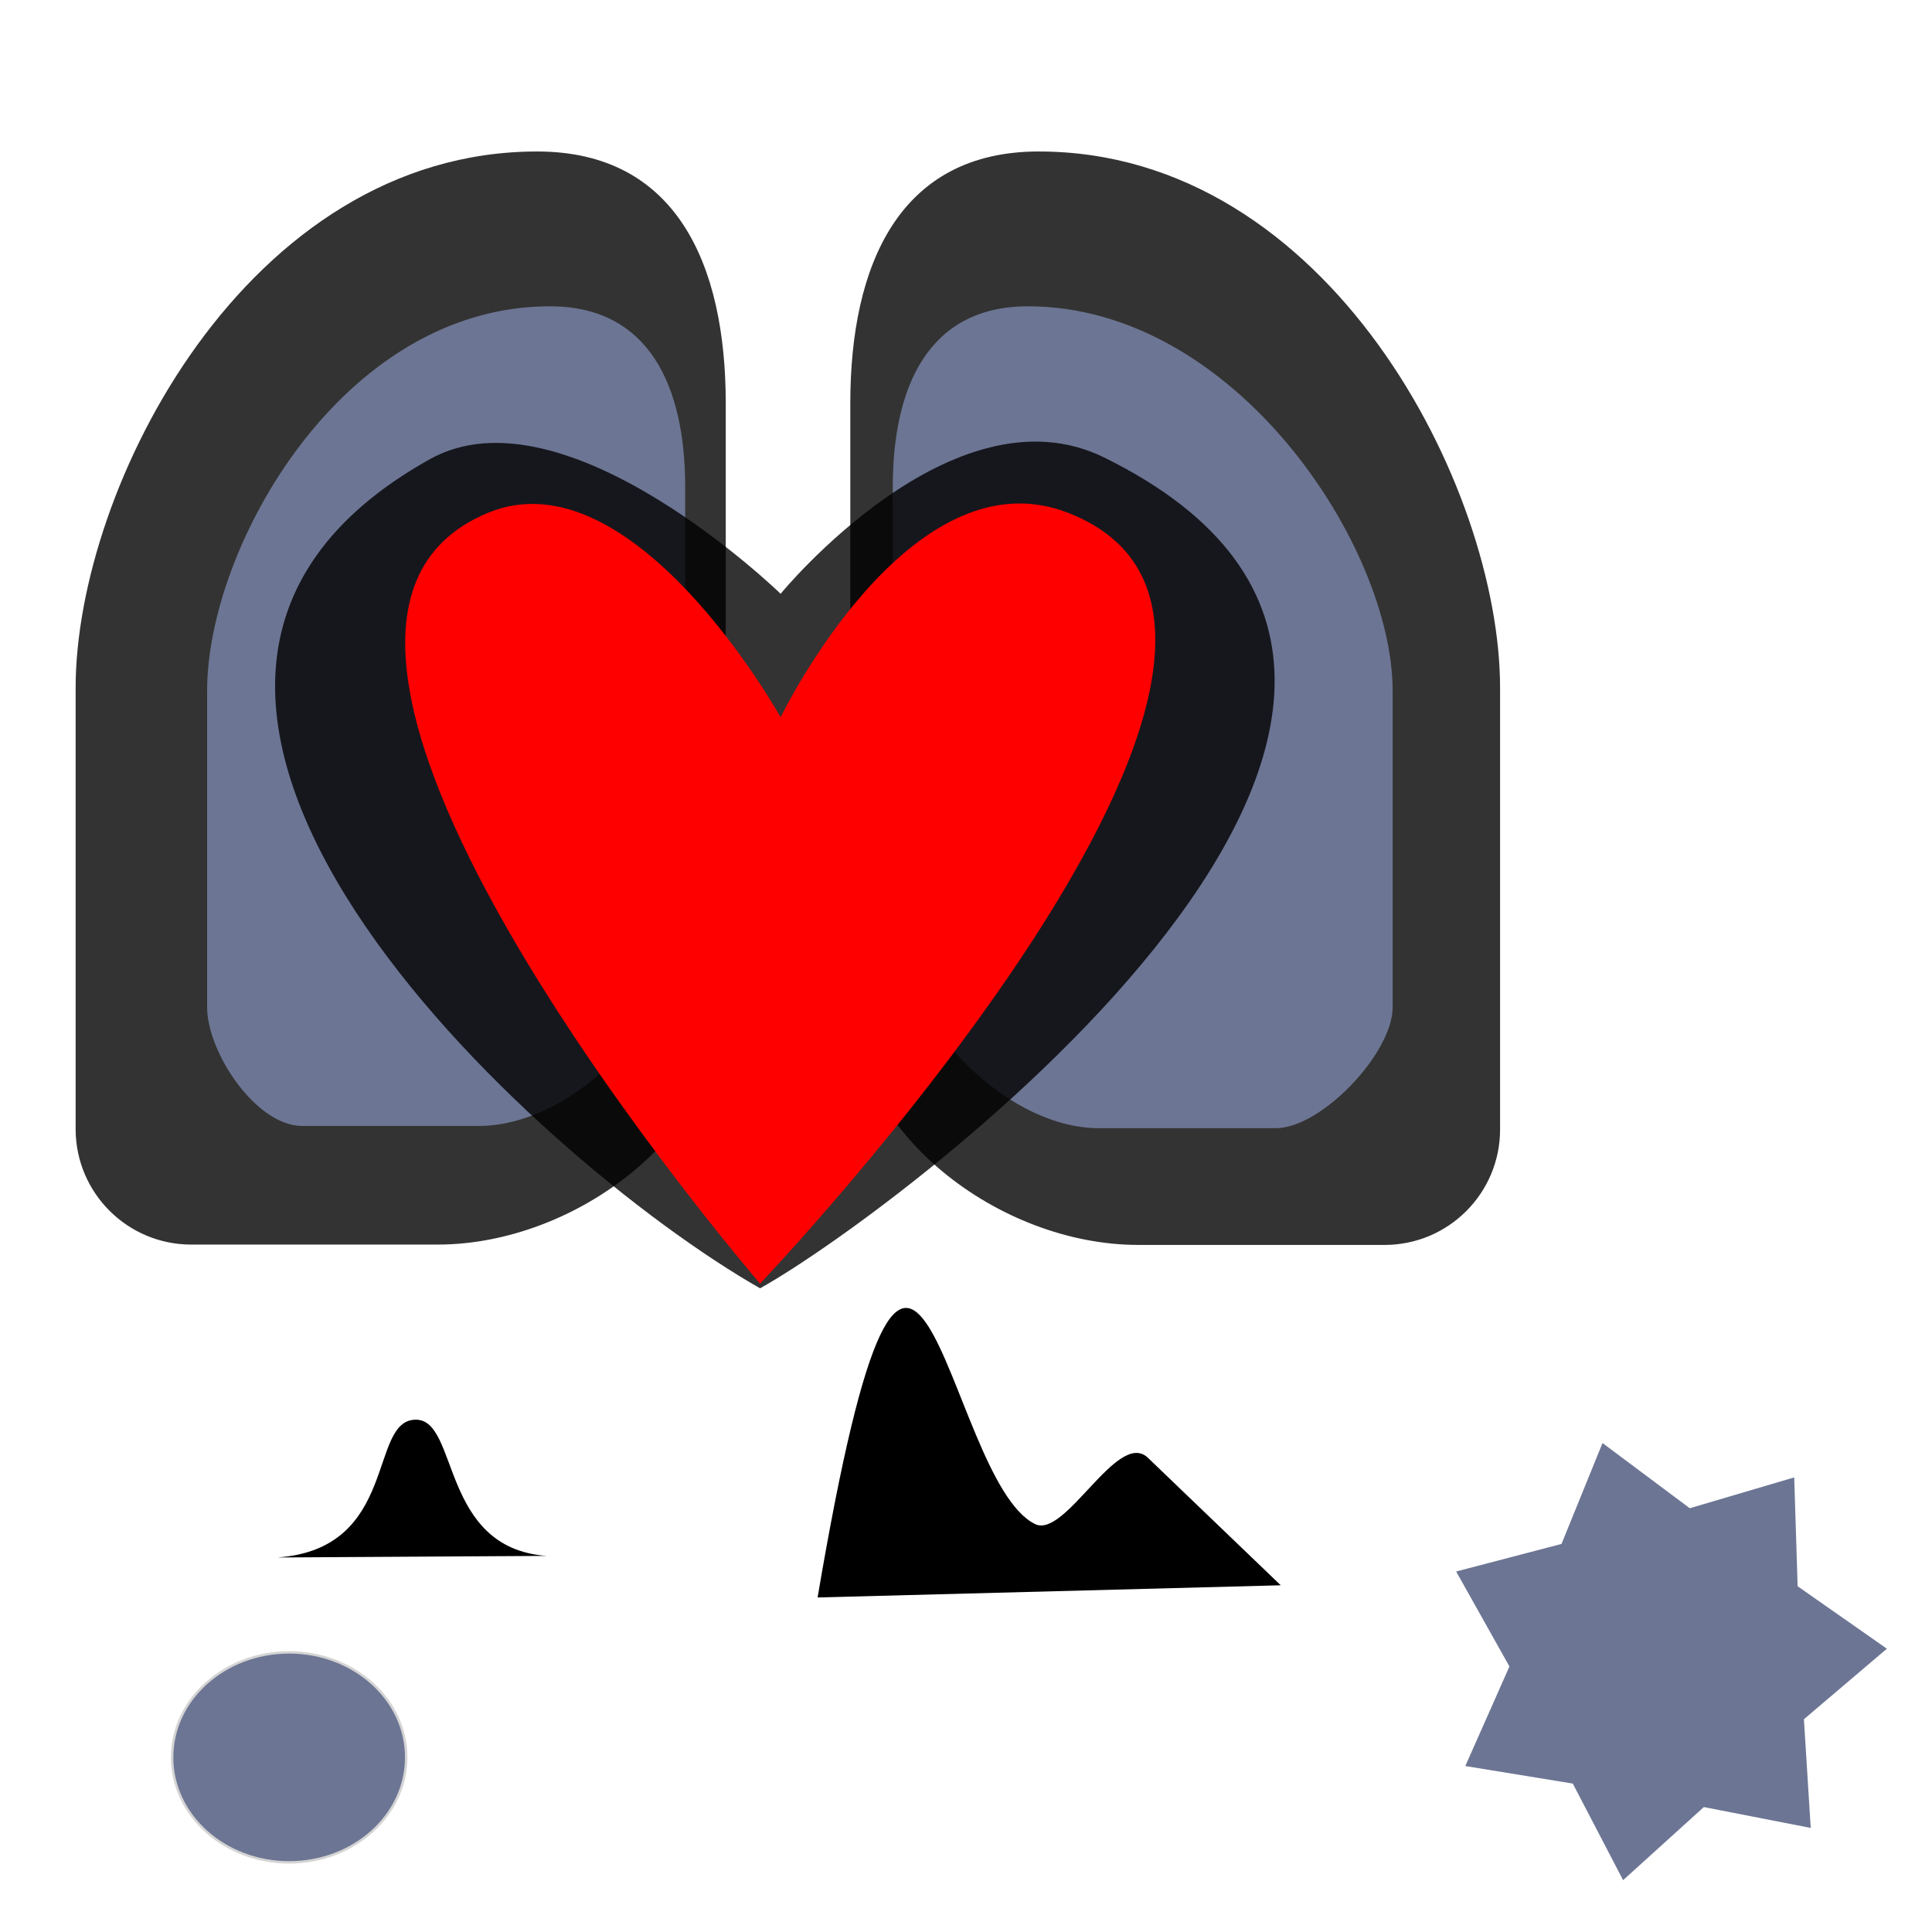
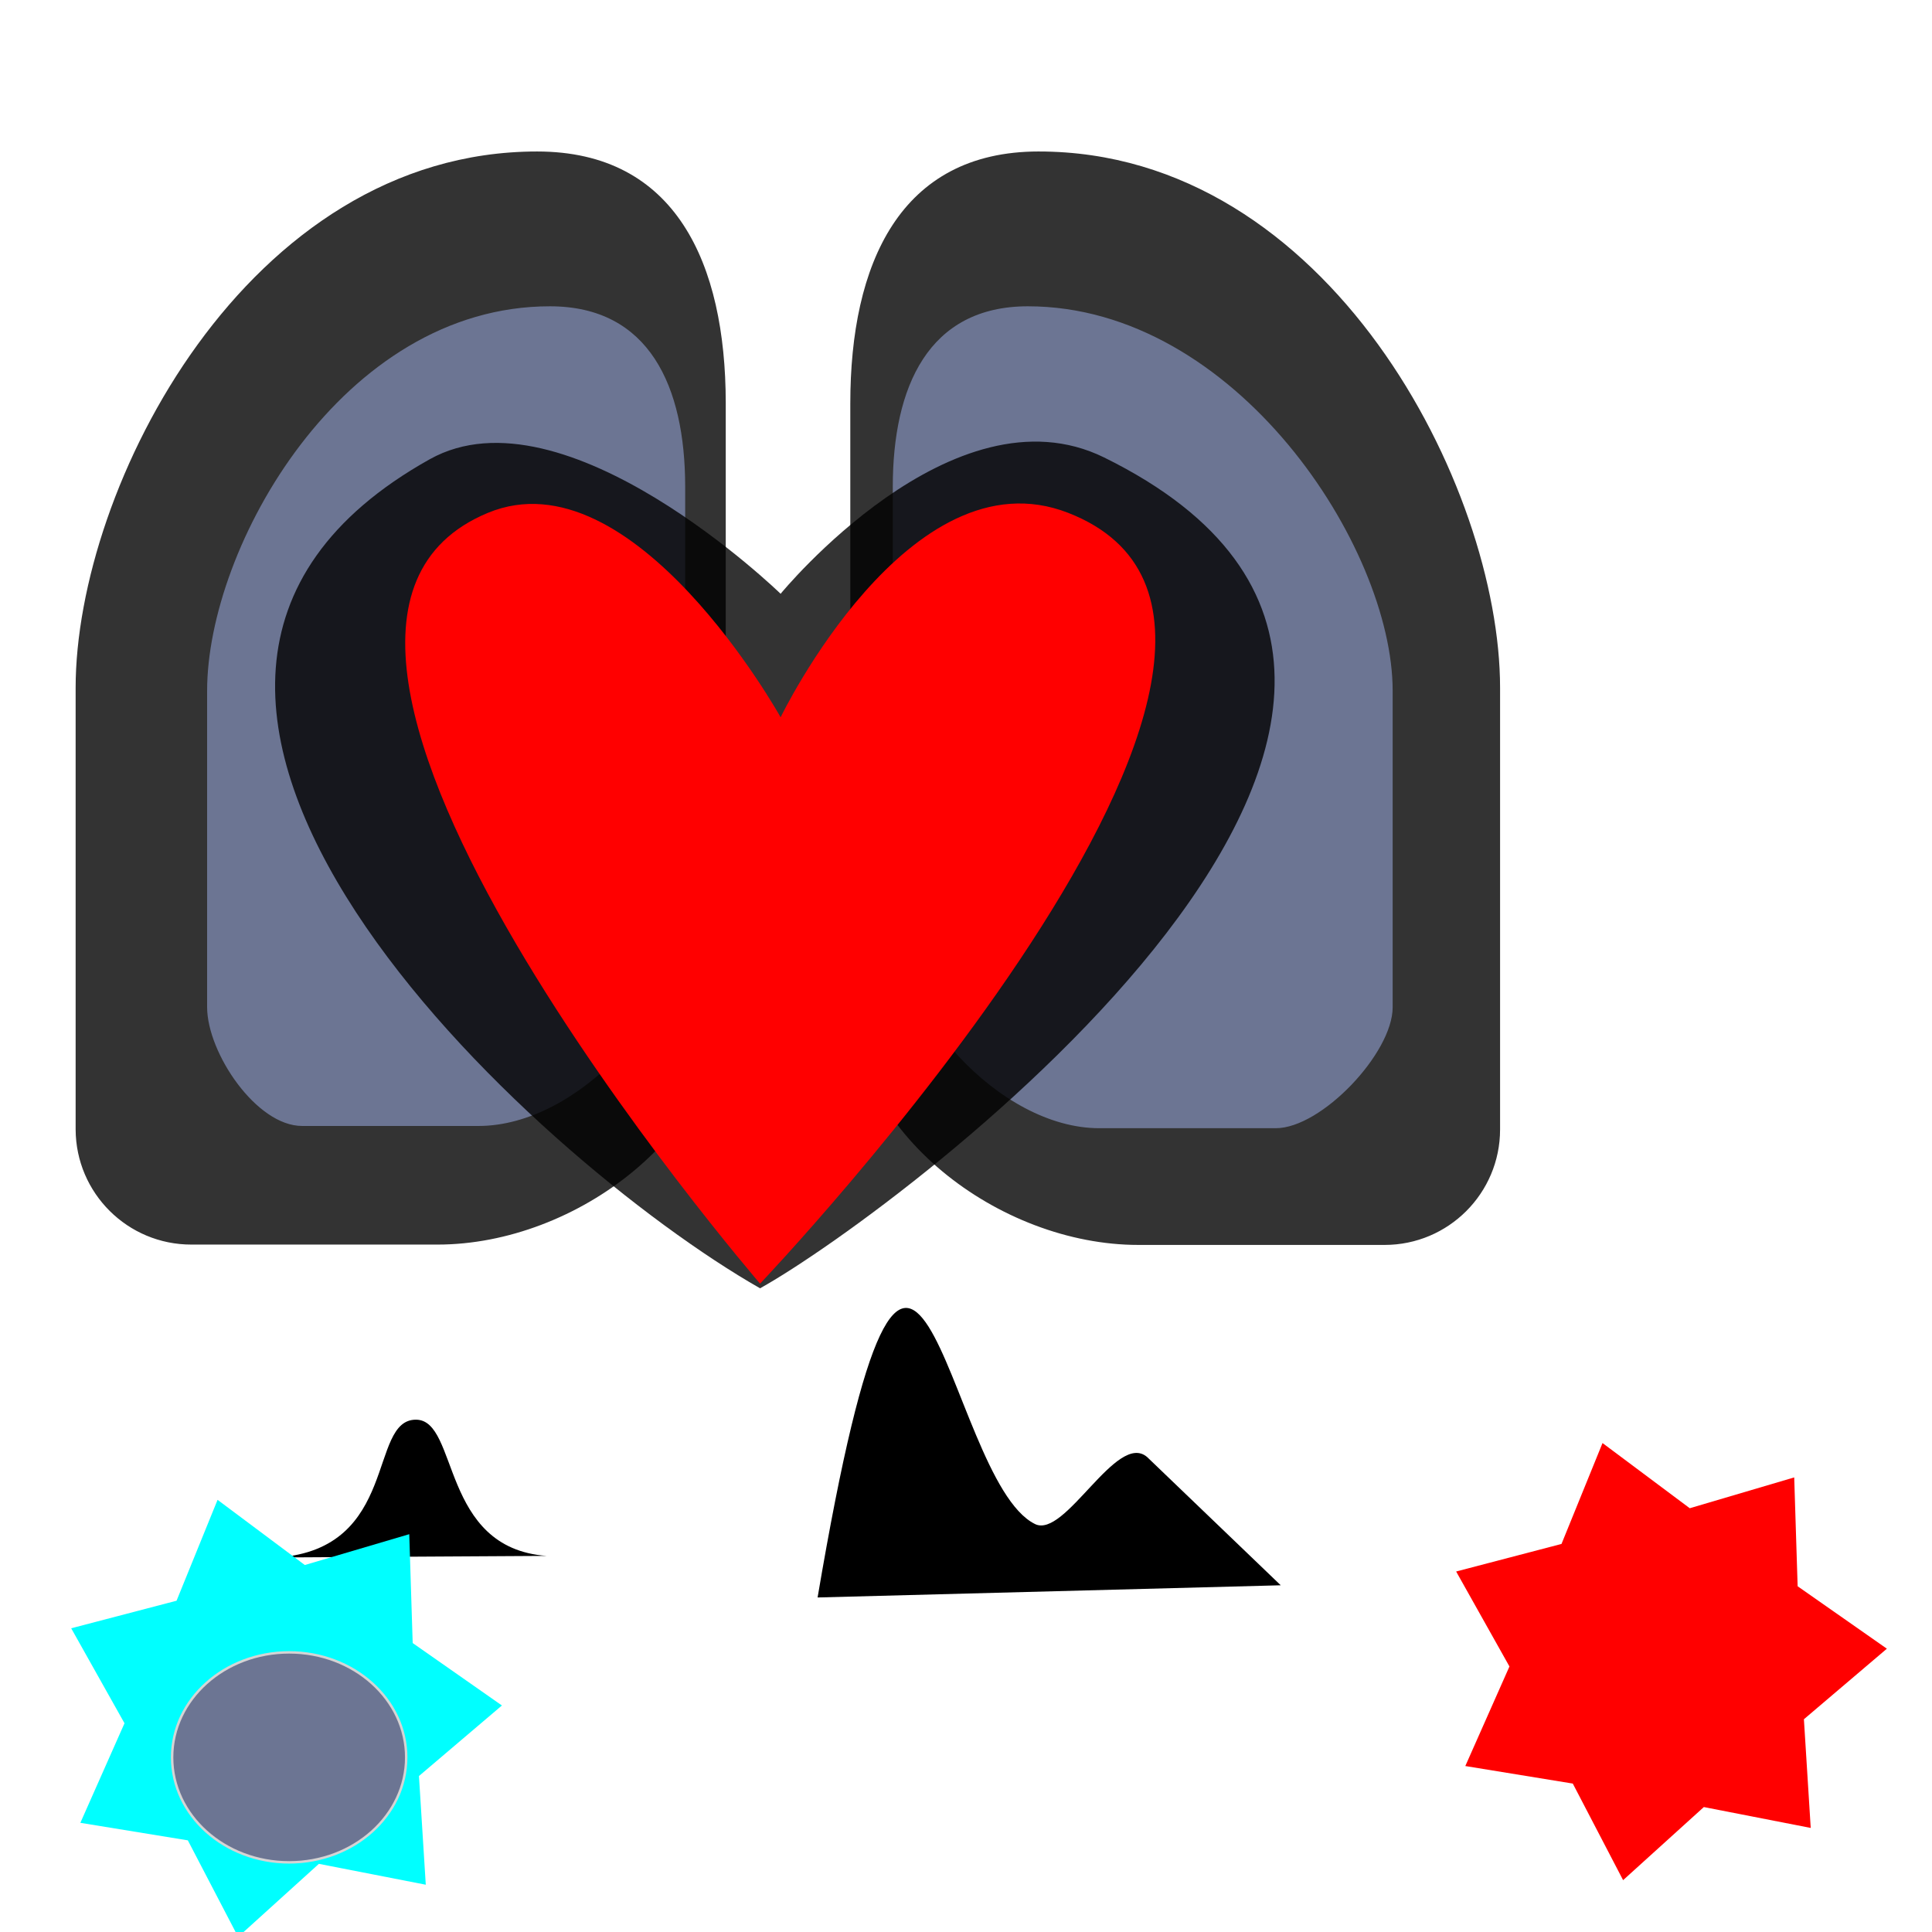
- <svg xmlns="http://www.w3.org/2000/svg" width="210mm" height="210mm" viewBox="0 0 210 210" version="1.1" id="svg515">
+ <svg xmlns="http://www.w3.org/2000/svg" xmlns:xlink="http://www.w3.org/1999/xlink" width="210mm" height="210mm" viewBox="0 0 210 210" version="1.1" id="svg515">
  <defs id="defs509" />
  <g id="layer1">
    <g id="g6263" style="display:inline;fill-opacity:1">
      <path id="use6257" style="display:inline;opacity:0.8;fill:#000000;fill-opacity:1;stroke:none;stroke-width:1.233;stroke-linecap:butt;stroke-linejoin:miter;stroke-miterlimit:4;stroke-dasharray:none;stroke-dashoffset:0;stroke-opacity:1" d="m 112.905,16.466 c 31.504,0 50.147,36.498 50.147,58.298 v 48.002 c 0,6.932 -5.62,12.552 -12.552,12.552 h -26.769 c -15.092,0 -31.307,-12.232 -31.307,-27.324 V 43.851 c 0,-15.154 5.388,-27.386 20.481,-27.386 z M 8.221,74.763 v 48.002 c 0.027,6.93 5.66,12.529 12.589,12.515 h 26.757 c 15.092,0 31.319,-12.232 31.319,-27.324 V 43.753 c -0.025,-15.092 -5.413,-27.287 -20.505,-27.287 -31.504,0 -50.16,36.498 -50.16,58.298 z" class="cls-14" />
      <path id="use6255" style="display:inline;opacity:1;fill:#6c7593;fill-opacity:1;stroke:none;stroke-width:1.233;stroke-linecap:butt;stroke-linejoin:miter;stroke-miterlimit:4;stroke-dasharray:none;stroke-dashoffset:0;stroke-opacity:1" d="m 111.723,33.293 c 22.583,0 39.653,26.163 39.653,41.79 V 109.492 c 0,4.969 -7.734,13.139 -12.703,13.139 h -19.189 c -10.819,0 -22.442,-12.91 -22.442,-23.728 V 52.924 c 0,-10.863 3.863,-19.631 14.681,-19.631 z M 22.513,75.083 V 109.492 c 0.02,4.967 5.365,12.905 10.332,12.895 h 19.18 c 10.819,0 22.451,-12.692 22.451,-23.51 V 52.853 c -0.018,-10.819 -3.88,-19.56 -14.699,-19.56 -22.583,0 -37.264,26.163 -37.264,41.79 z" class="cls-14" />
      <path id="use6871" style="display:inline;vector-effect:none;fill-opacity:1;fill:#000000" d="m 30.159,169.291 c 13.271,-0.943 9.824,-15.026 15.073,-14.977 4.655,0.044 2.609,13.965 14.181,14.805" />
    </g>
+     <use x="0" y="0" xlink:href="#path2" id="use3" transform="translate(-150.538,6.172199)" style="fill:#00ffff;fill-opacity:1" />
    <g id="g528">
      <path style="fill:#000000;stroke:none;stroke-width:1.233;stroke-linecap:butt;stroke-linejoin:miter;stroke-opacity:1;font-variation-settings:normal;opacity:0.8;vector-effect:none;fill-opacity:1;stroke-miterlimit:4;stroke-dasharray:none;stroke-dashoffset:0;-inkscape-stroke:none;stop-color:#000000;stop-opacity:1" d="m 84.85,64.542 c 0,0 18.755,-22.9 35.175,-14.812 C 172.75,75.703 97.689,131.653 82.616,140.033 58.156,126.089 1.895,74.951 46.715,49.916 61.378,41.726 84.85,64.542 84.85,64.542 Z" id="path519" />
      <path id="path517" d="m 84.85,77.965 c 0,0 13.993,-28.973 31.267,-22.217 33.699,13.179 -33.5,83.778 -33.5,83.778 0,0 -60.979,-70.751 -29.592,-83.778 15.81,-6.562 31.825,22.217 31.825,22.217 z" style="fill:#ff0000" />
      <path id="path523" d="m 88.869,173.638 c 10.663,-62.908 13.636,-12.901 23.631,-7.982 3.288,1.618 8.878,-10.13 12.189,-7.281 l 14.522,13.938" style="fill:#000000;font-variation-settings:normal;opacity:1;vector-effect:none;fill-opacity:1;-inkscape-stroke:none;stop-color:#000000;stop-opacity:1" />
    </g>
    <ellipse style="font-variation-settings:normal;opacity:1;vector-effect:none;fill:#6c7593;fill-opacity:1;stroke:#d4d4d4;stroke-width:0.265;stroke-opacity:1;-inkscape-stroke:none" id="path1" cx="31.431" cy="191.018" rx="12.722" ry="11.412" />
-     <path id="path2" style="opacity:1;vector-effect:none;fill:#6c7593;stroke:none;stroke-width:0.265" transform="translate(24.6957,21.70229)" d="m 172.122,176.986 -11.618,-2.269 -8.775,7.945 -5.469,-10.498 -11.683,-1.906 4.798,-10.822 -5.794,-10.323 11.452,-2.996 4.458,-10.966 9.483,7.085 11.353,-3.351 0.373,11.832 9.699,6.787 -9.018,7.668 z" />
+     <g id="g2" style="display:inline;fill:#ff0000;stroke:#d4d4d4;stroke-opacity:1">
+       <path id="path2" style="opacity:1;vector-effect:none;stroke:none" transform="translate(24.6957,21.70229)" d="m 172.122,176.986 -11.618,-2.269 -8.775,7.945 -5.469,-10.498 -11.683,-1.906 4.798,-10.822 -5.794,-10.323 11.452,-2.996 4.458,-10.966 9.483,7.085 11.353,-3.351 0.373,11.832 9.699,6.787 -9.018,7.668 z" />
+     </g>
  </g>
</svg>
